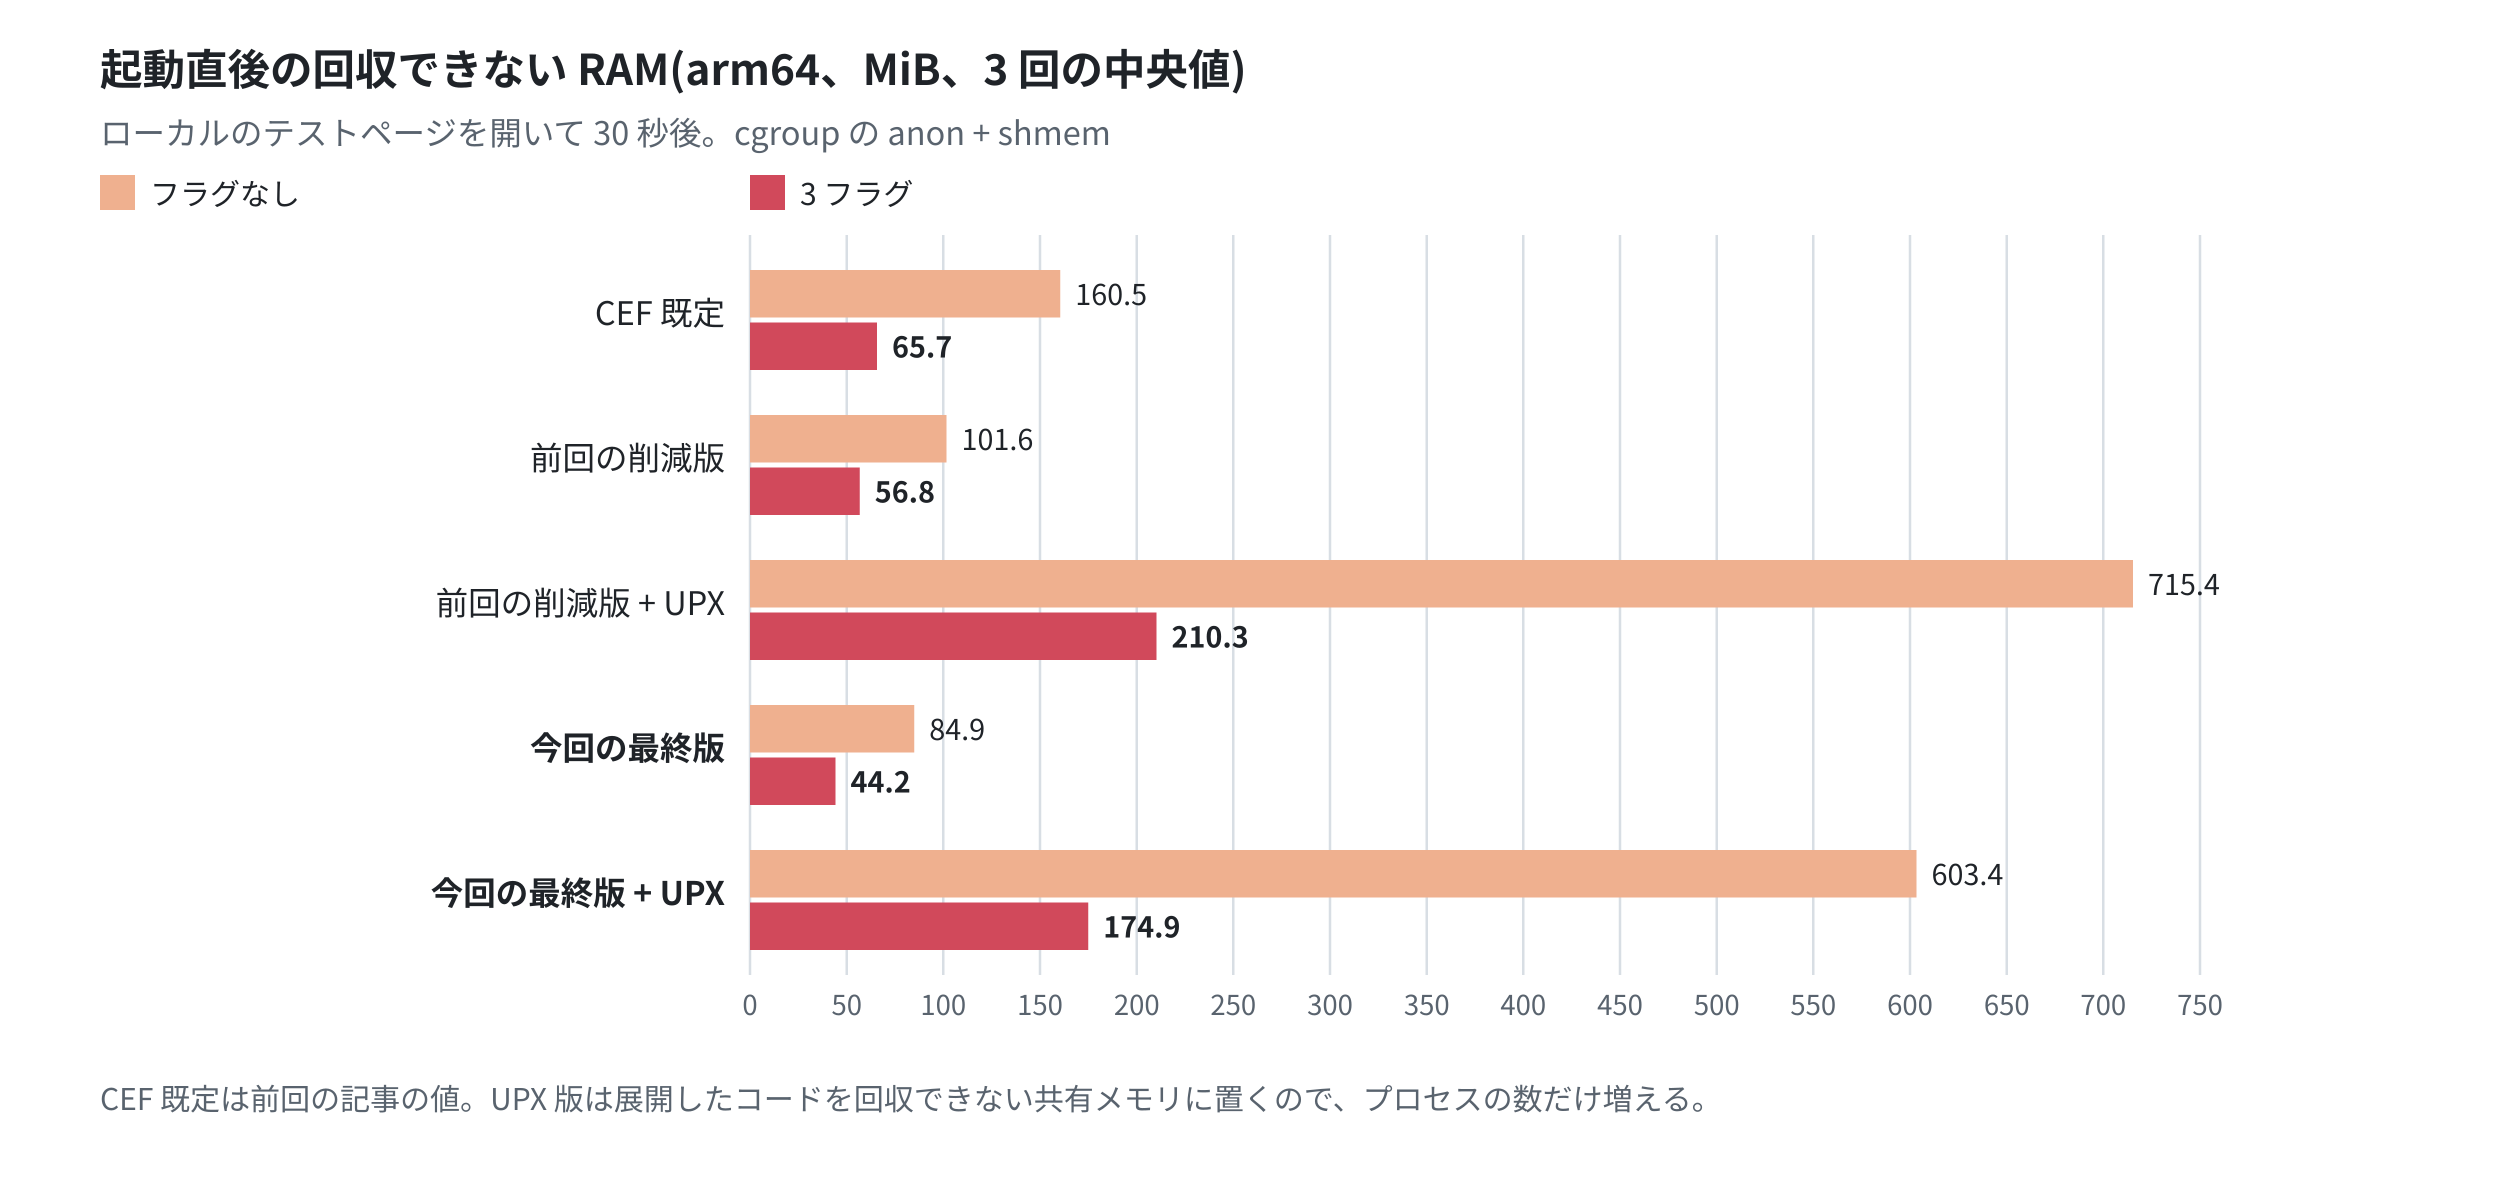
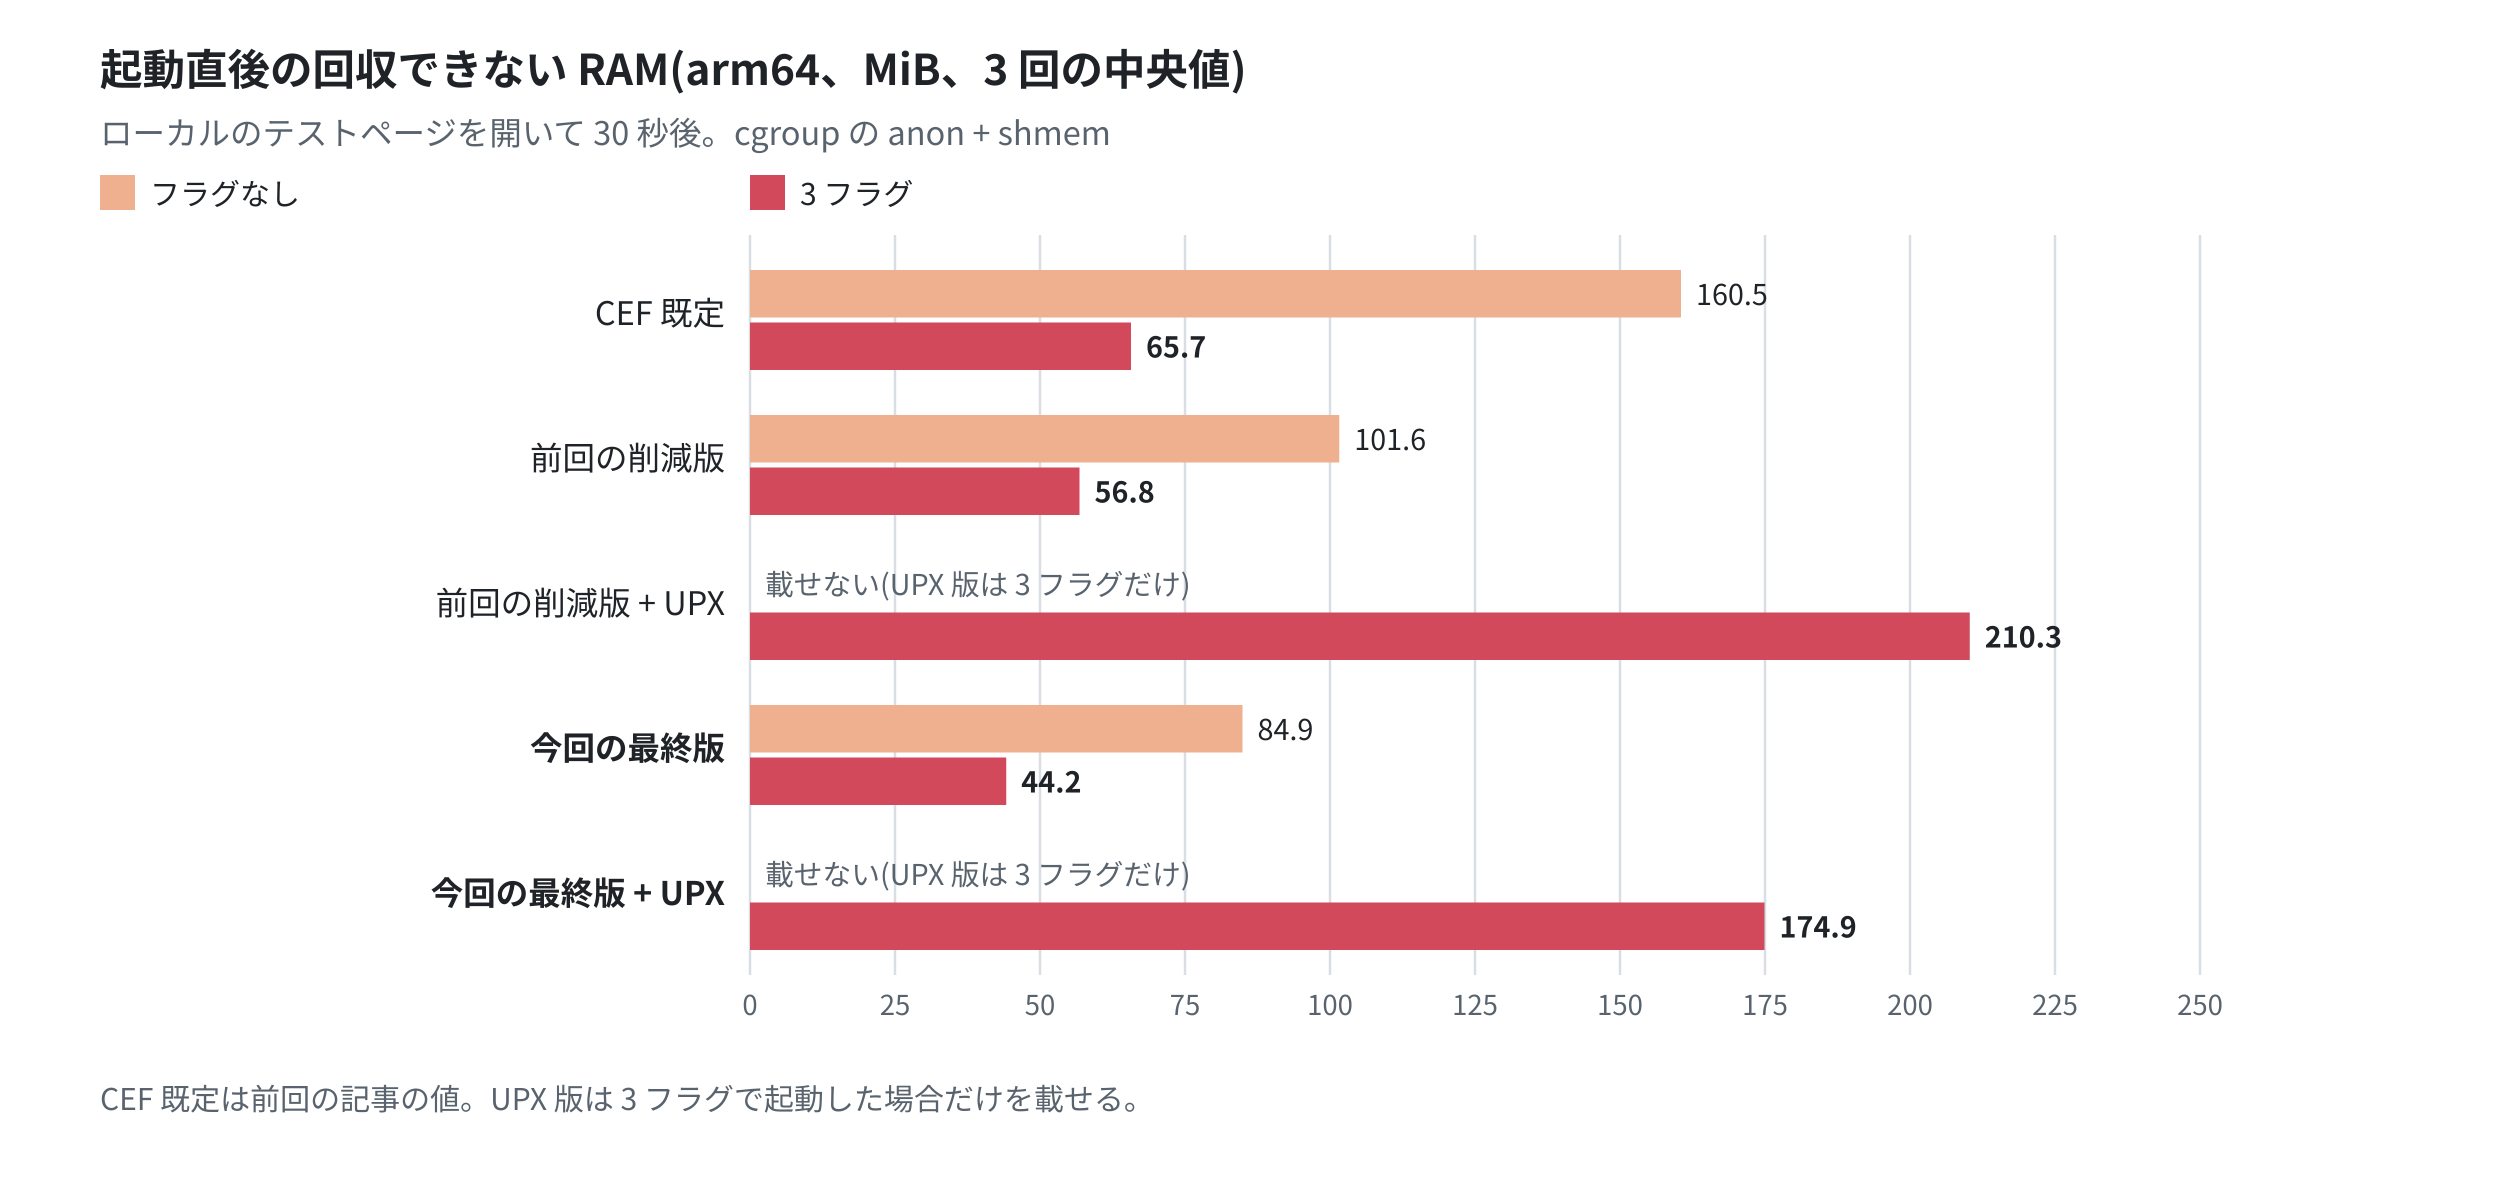
<svg xmlns="http://www.w3.org/2000/svg" width="1000" height="474" viewBox="0 0 1000 474" font-family="'Hiragino Sans','Hiragino Kaku Gothic ProN','Noto Sans JP','Noto Sans CJK JP',sans-serif" font-size="13" fill="#1f2328">
  <rect width="1000" height="474" fill="#ffffff" />
  <text x="40.0" y="34.0" font-size="17" text-anchor="start" fill="#1f2328" font-weight="bold">起動直後の回収できない RAM(arm64、MiB、3 回の中央値)</text>
  <text x="40.0" y="58.0" font-size="13" text-anchor="start" fill="#59636e" font-weight="normal">ローカルのテストページを開いて 30 秒後。cgroup の anon + shmem</text>
  <rect x="40.0" y="70.0" width="14.0" height="14.0" fill="#efb08f" />
  <text x="60.0" y="82.0" font-size="12" text-anchor="start" fill="#1f2328" font-weight="normal">フラグなし</text>
  <rect x="300.0" y="70.0" width="14.0" height="14.0" fill="#d1495b" />
  <text x="320.0" y="82.0" font-size="12" text-anchor="start" fill="#1f2328" font-weight="normal">3 フラグ</text>
  <line x1="300.0" y1="94.0" x2="300.0" y2="390.0" stroke="#d8dee4" stroke-width="1" />
  <text x="300.0" y="406.0" font-size="11" text-anchor="middle" fill="#59636e" font-weight="normal">0</text>
-   <line x1="338.7" y1="94.0" x2="338.7" y2="390.0" stroke="#d8dee4" stroke-width="1" />
-   <text x="338.7" y="406.0" font-size="11" text-anchor="middle" fill="#59636e" font-weight="normal">50</text>
-   <line x1="377.3" y1="94.0" x2="377.3" y2="390.0" stroke="#d8dee4" stroke-width="1" />
-   <text x="377.3" y="406.0" font-size="11" text-anchor="middle" fill="#59636e" font-weight="normal">100</text>
+   <line x1="358.0" y1="94.0" x2="358.0" y2="390.0" stroke="#d8dee4" stroke-width="1" />
+   <text x="358.0" y="406.0" font-size="11" text-anchor="middle" fill="#59636e" font-weight="normal">25</text>
  <line x1="416.0" y1="94.0" x2="416.0" y2="390.0" stroke="#d8dee4" stroke-width="1" />
-   <text x="416.0" y="406.0" font-size="11" text-anchor="middle" fill="#59636e" font-weight="normal">150</text>
-   <line x1="454.7" y1="94.0" x2="454.7" y2="390.0" stroke="#d8dee4" stroke-width="1" />
-   <text x="454.7" y="406.0" font-size="11" text-anchor="middle" fill="#59636e" font-weight="normal">200</text>
-   <line x1="493.3" y1="94.0" x2="493.3" y2="390.0" stroke="#d8dee4" stroke-width="1" />
-   <text x="493.3" y="406.0" font-size="11" text-anchor="middle" fill="#59636e" font-weight="normal">250</text>
+   <text x="416.0" y="406.0" font-size="11" text-anchor="middle" fill="#59636e" font-weight="normal">50</text>
+   <line x1="474.0" y1="94.0" x2="474.0" y2="390.0" stroke="#d8dee4" stroke-width="1" />
+   <text x="474.0" y="406.0" font-size="11" text-anchor="middle" fill="#59636e" font-weight="normal">75</text>
  <line x1="532.0" y1="94.0" x2="532.0" y2="390.0" stroke="#d8dee4" stroke-width="1" />
-   <text x="532.0" y="406.0" font-size="11" text-anchor="middle" fill="#59636e" font-weight="normal">300</text>
-   <line x1="570.7" y1="94.0" x2="570.7" y2="390.0" stroke="#d8dee4" stroke-width="1" />
-   <text x="570.7" y="406.0" font-size="11" text-anchor="middle" fill="#59636e" font-weight="normal">350</text>
-   <line x1="609.3" y1="94.0" x2="609.3" y2="390.0" stroke="#d8dee4" stroke-width="1" />
-   <text x="609.3" y="406.0" font-size="11" text-anchor="middle" fill="#59636e" font-weight="normal">400</text>
+   <text x="532.0" y="406.0" font-size="11" text-anchor="middle" fill="#59636e" font-weight="normal">100</text>
+   <line x1="590.0" y1="94.0" x2="590.0" y2="390.0" stroke="#d8dee4" stroke-width="1" />
+   <text x="590.0" y="406.0" font-size="11" text-anchor="middle" fill="#59636e" font-weight="normal">125</text>
  <line x1="648.0" y1="94.0" x2="648.0" y2="390.0" stroke="#d8dee4" stroke-width="1" />
-   <text x="648.0" y="406.0" font-size="11" text-anchor="middle" fill="#59636e" font-weight="normal">450</text>
-   <line x1="686.7" y1="94.0" x2="686.7" y2="390.0" stroke="#d8dee4" stroke-width="1" />
-   <text x="686.7" y="406.0" font-size="11" text-anchor="middle" fill="#59636e" font-weight="normal">500</text>
-   <line x1="725.3" y1="94.0" x2="725.3" y2="390.0" stroke="#d8dee4" stroke-width="1" />
-   <text x="725.3" y="406.0" font-size="11" text-anchor="middle" fill="#59636e" font-weight="normal">550</text>
+   <text x="648.0" y="406.0" font-size="11" text-anchor="middle" fill="#59636e" font-weight="normal">150</text>
+   <line x1="706.0" y1="94.0" x2="706.0" y2="390.0" stroke="#d8dee4" stroke-width="1" />
+   <text x="706.0" y="406.0" font-size="11" text-anchor="middle" fill="#59636e" font-weight="normal">175</text>
  <line x1="764.0" y1="94.0" x2="764.0" y2="390.0" stroke="#d8dee4" stroke-width="1" />
-   <text x="764.0" y="406.0" font-size="11" text-anchor="middle" fill="#59636e" font-weight="normal">600</text>
-   <line x1="802.7" y1="94.0" x2="802.7" y2="390.0" stroke="#d8dee4" stroke-width="1" />
-   <text x="802.7" y="406.0" font-size="11" text-anchor="middle" fill="#59636e" font-weight="normal">650</text>
-   <line x1="841.3" y1="94.0" x2="841.3" y2="390.0" stroke="#d8dee4" stroke-width="1" />
-   <text x="841.3" y="406.0" font-size="11" text-anchor="middle" fill="#59636e" font-weight="normal">700</text>
+   <text x="764.0" y="406.0" font-size="11" text-anchor="middle" fill="#59636e" font-weight="normal">200</text>
+   <line x1="822.0" y1="94.0" x2="822.0" y2="390.0" stroke="#d8dee4" stroke-width="1" />
+   <text x="822.0" y="406.0" font-size="11" text-anchor="middle" fill="#59636e" font-weight="normal">225</text>
  <line x1="880.0" y1="94.0" x2="880.0" y2="390.0" stroke="#d8dee4" stroke-width="1" />
-   <text x="880.0" y="406.0" font-size="11" text-anchor="middle" fill="#59636e" font-weight="normal">750</text>
+   <text x="880.0" y="406.0" font-size="11" text-anchor="middle" fill="#59636e" font-weight="normal">250</text>
  <text x="290.0" y="130.0" font-size="13" text-anchor="end" fill="#1f2328" font-weight="normal">CEF 既定</text>
-   <rect x="300.0" y="108.0" width="124.1" height="19.0" fill="#efb08f" />
-   <text x="430.1" y="122.0" font-size="11.5" text-anchor="start" fill="#1f2328" font-weight="normal">160.5</text>
-   <rect x="300.0" y="129.0" width="50.8" height="19.0" fill="#d1495b" />
-   <text x="356.8" y="143.0" font-size="11.5" text-anchor="start" fill="#1f2328" font-weight="bold">65.7</text>
+   <rect x="300.0" y="108.0" width="372.4" height="19.0" fill="#efb08f" />
+   <text x="678.4" y="122.0" font-size="11.5" text-anchor="start" fill="#1f2328" font-weight="normal">160.5</text>
+   <rect x="300.0" y="129.0" width="152.4" height="19.0" fill="#d1495b" />
+   <text x="458.4" y="143.0" font-size="11.5" text-anchor="start" fill="#1f2328" font-weight="bold">65.7</text>
  <text x="290.0" y="188.0" font-size="13" text-anchor="end" fill="#1f2328" font-weight="normal">前回の削減版</text>
-   <rect x="300.0" y="166.0" width="78.6" height="19.0" fill="#efb08f" />
-   <text x="384.6" y="180.0" font-size="11.5" text-anchor="start" fill="#1f2328" font-weight="normal">101.6</text>
-   <rect x="300.0" y="187.0" width="43.9" height="19.0" fill="#d1495b" />
-   <text x="349.9" y="201.0" font-size="11.5" text-anchor="start" fill="#1f2328" font-weight="bold">56.8</text>
+   <rect x="300.0" y="166.0" width="235.7" height="19.0" fill="#efb08f" />
+   <text x="541.7" y="180.0" font-size="11.5" text-anchor="start" fill="#1f2328" font-weight="normal">101.6</text>
+   <rect x="300.0" y="187.0" width="131.8" height="19.0" fill="#d1495b" />
+   <text x="437.8" y="201.0" font-size="11.5" text-anchor="start" fill="#1f2328" font-weight="bold">56.8</text>
  <text x="290.0" y="246.0" font-size="13" text-anchor="end" fill="#1f2328" font-weight="normal">前回の削減版 + UPX</text>
-   <rect x="300.0" y="224.0" width="553.2" height="19.0" fill="#efb08f" />
-   <text x="859.2" y="238.0" font-size="11.5" text-anchor="start" fill="#1f2328" font-weight="normal">715.4</text>
-   <rect x="300.0" y="245.0" width="162.6" height="19.0" fill="#d1495b" />
-   <text x="468.6" y="259.0" font-size="11.5" text-anchor="start" fill="#1f2328" font-weight="bold">210.3</text>
+   <text x="306.0" y="238.0" font-size="11.5" text-anchor="start" fill="#59636e" font-weight="normal">載せない(UPX 版は 3 フラグだけ)</text>
+   <rect x="300.0" y="245.0" width="487.9" height="19.0" fill="#d1495b" />
+   <text x="793.9" y="259.0" font-size="11.5" text-anchor="start" fill="#1f2328" font-weight="bold">210.3</text>
  <text x="290.0" y="304.0" font-size="13" text-anchor="end" fill="#1f2328" font-weight="bold">今回の最終版</text>
-   <rect x="300.0" y="282.0" width="65.7" height="19.0" fill="#efb08f" />
-   <text x="371.7" y="296.0" font-size="11.5" text-anchor="start" fill="#1f2328" font-weight="normal">84.9</text>
-   <rect x="300.0" y="303.0" width="34.2" height="19.0" fill="#d1495b" />
-   <text x="340.2" y="317.0" font-size="11.5" text-anchor="start" fill="#1f2328" font-weight="bold">44.2</text>
+   <rect x="300.0" y="282.0" width="197.0" height="19.0" fill="#efb08f" />
+   <text x="503.0" y="296.0" font-size="11.5" text-anchor="start" fill="#1f2328" font-weight="normal">84.9</text>
+   <rect x="300.0" y="303.0" width="102.5" height="19.0" fill="#d1495b" />
+   <text x="408.5" y="317.0" font-size="11.5" text-anchor="start" fill="#1f2328" font-weight="bold">44.2</text>
  <text x="290.0" y="362.0" font-size="13" text-anchor="end" fill="#1f2328" font-weight="bold">今回の最終版 + UPX</text>
-   <rect x="300.0" y="340.0" width="466.6" height="19.0" fill="#efb08f" />
-   <text x="772.6" y="354.0" font-size="11.5" text-anchor="start" fill="#1f2328" font-weight="normal">603.4</text>
-   <rect x="300.0" y="361.0" width="135.3" height="19.0" fill="#d1495b" />
-   <text x="441.3" y="375.0" font-size="11.5" text-anchor="start" fill="#1f2328" font-weight="bold">174.9</text>
-   <text x="40.0" y="444.0" font-size="12" text-anchor="start" fill="#59636e" font-weight="normal">CEF 既定は前回の記事の値。UPX 版は展開したコードを回収できない共有メモリに置くので、プロセスの数だけ増える。</text>
+   <text x="306.0" y="354.0" font-size="11.5" text-anchor="start" fill="#59636e" font-weight="normal">載せない(UPX 版は 3 フラグだけ)</text>
+   <rect x="300.0" y="361.0" width="405.8" height="19.0" fill="#d1495b" />
+   <text x="711.8" y="375.0" font-size="11.5" text-anchor="start" fill="#1f2328" font-weight="bold">174.9</text>
+   <text x="40.0" y="444.0" font-size="12" text-anchor="start" fill="#59636e" font-weight="normal">CEF 既定は前回の記事の値。UPX 版は 3 フラグで起動した場合だけを載せる。</text>
</svg>
